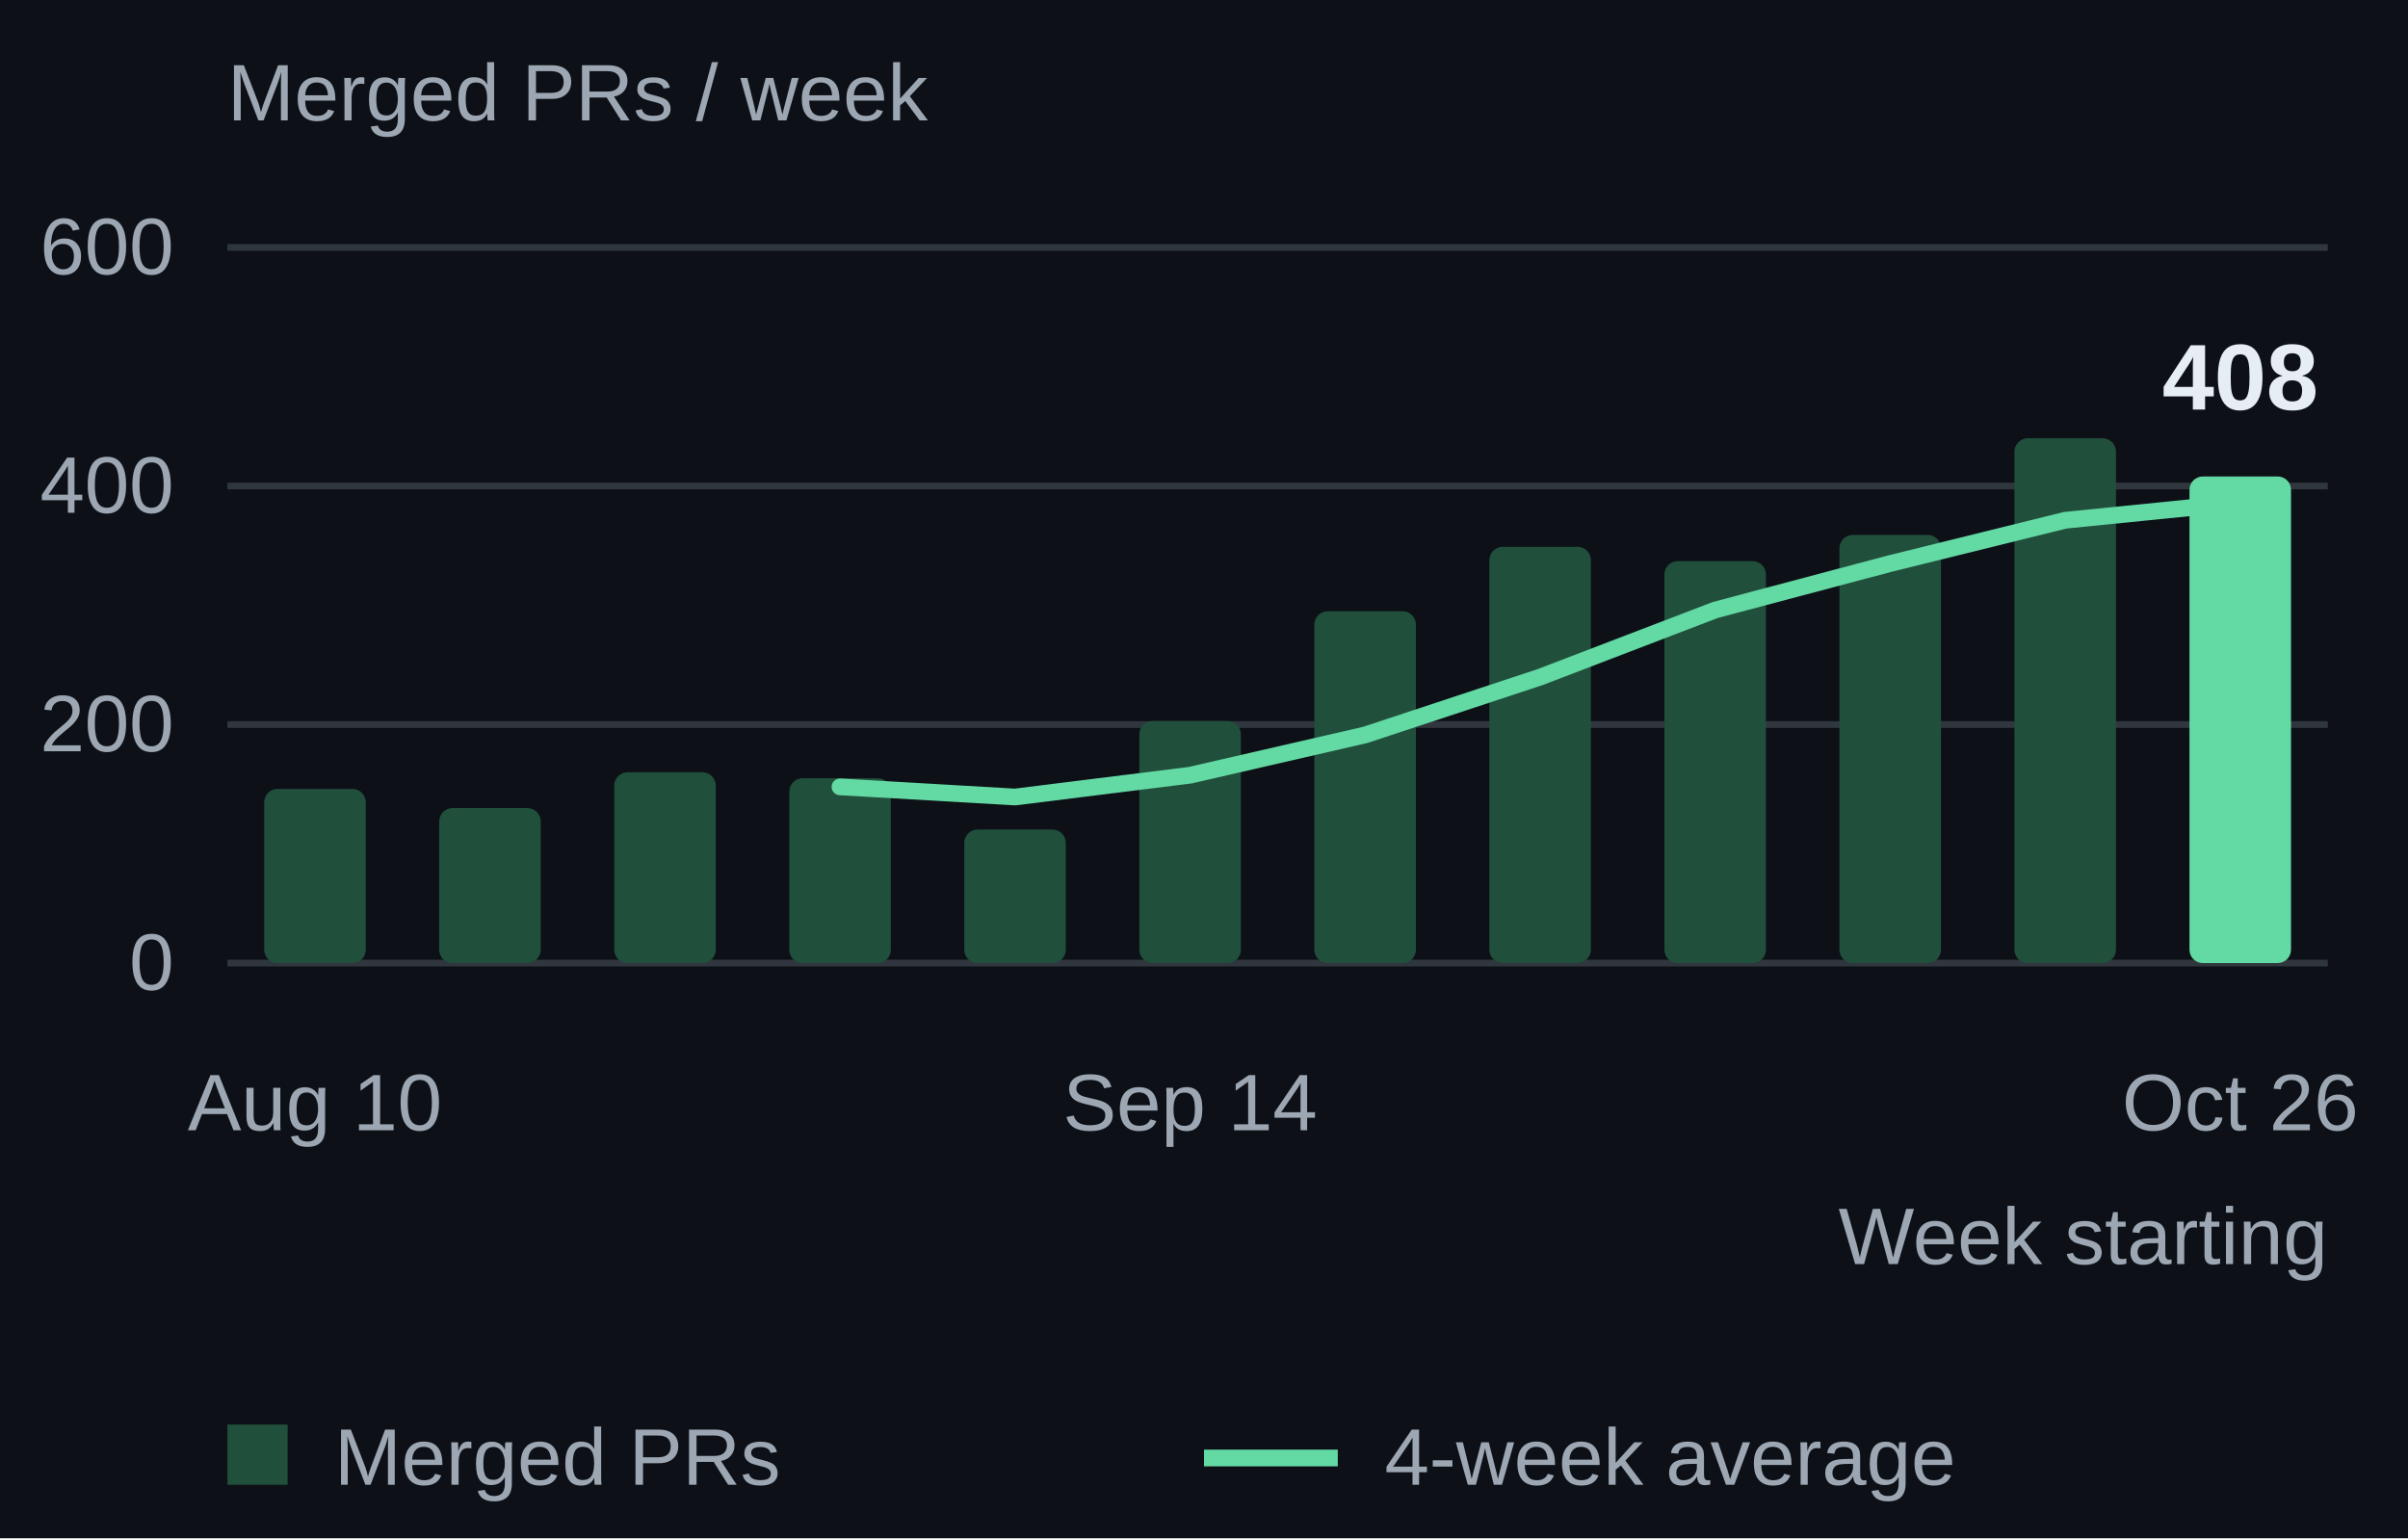
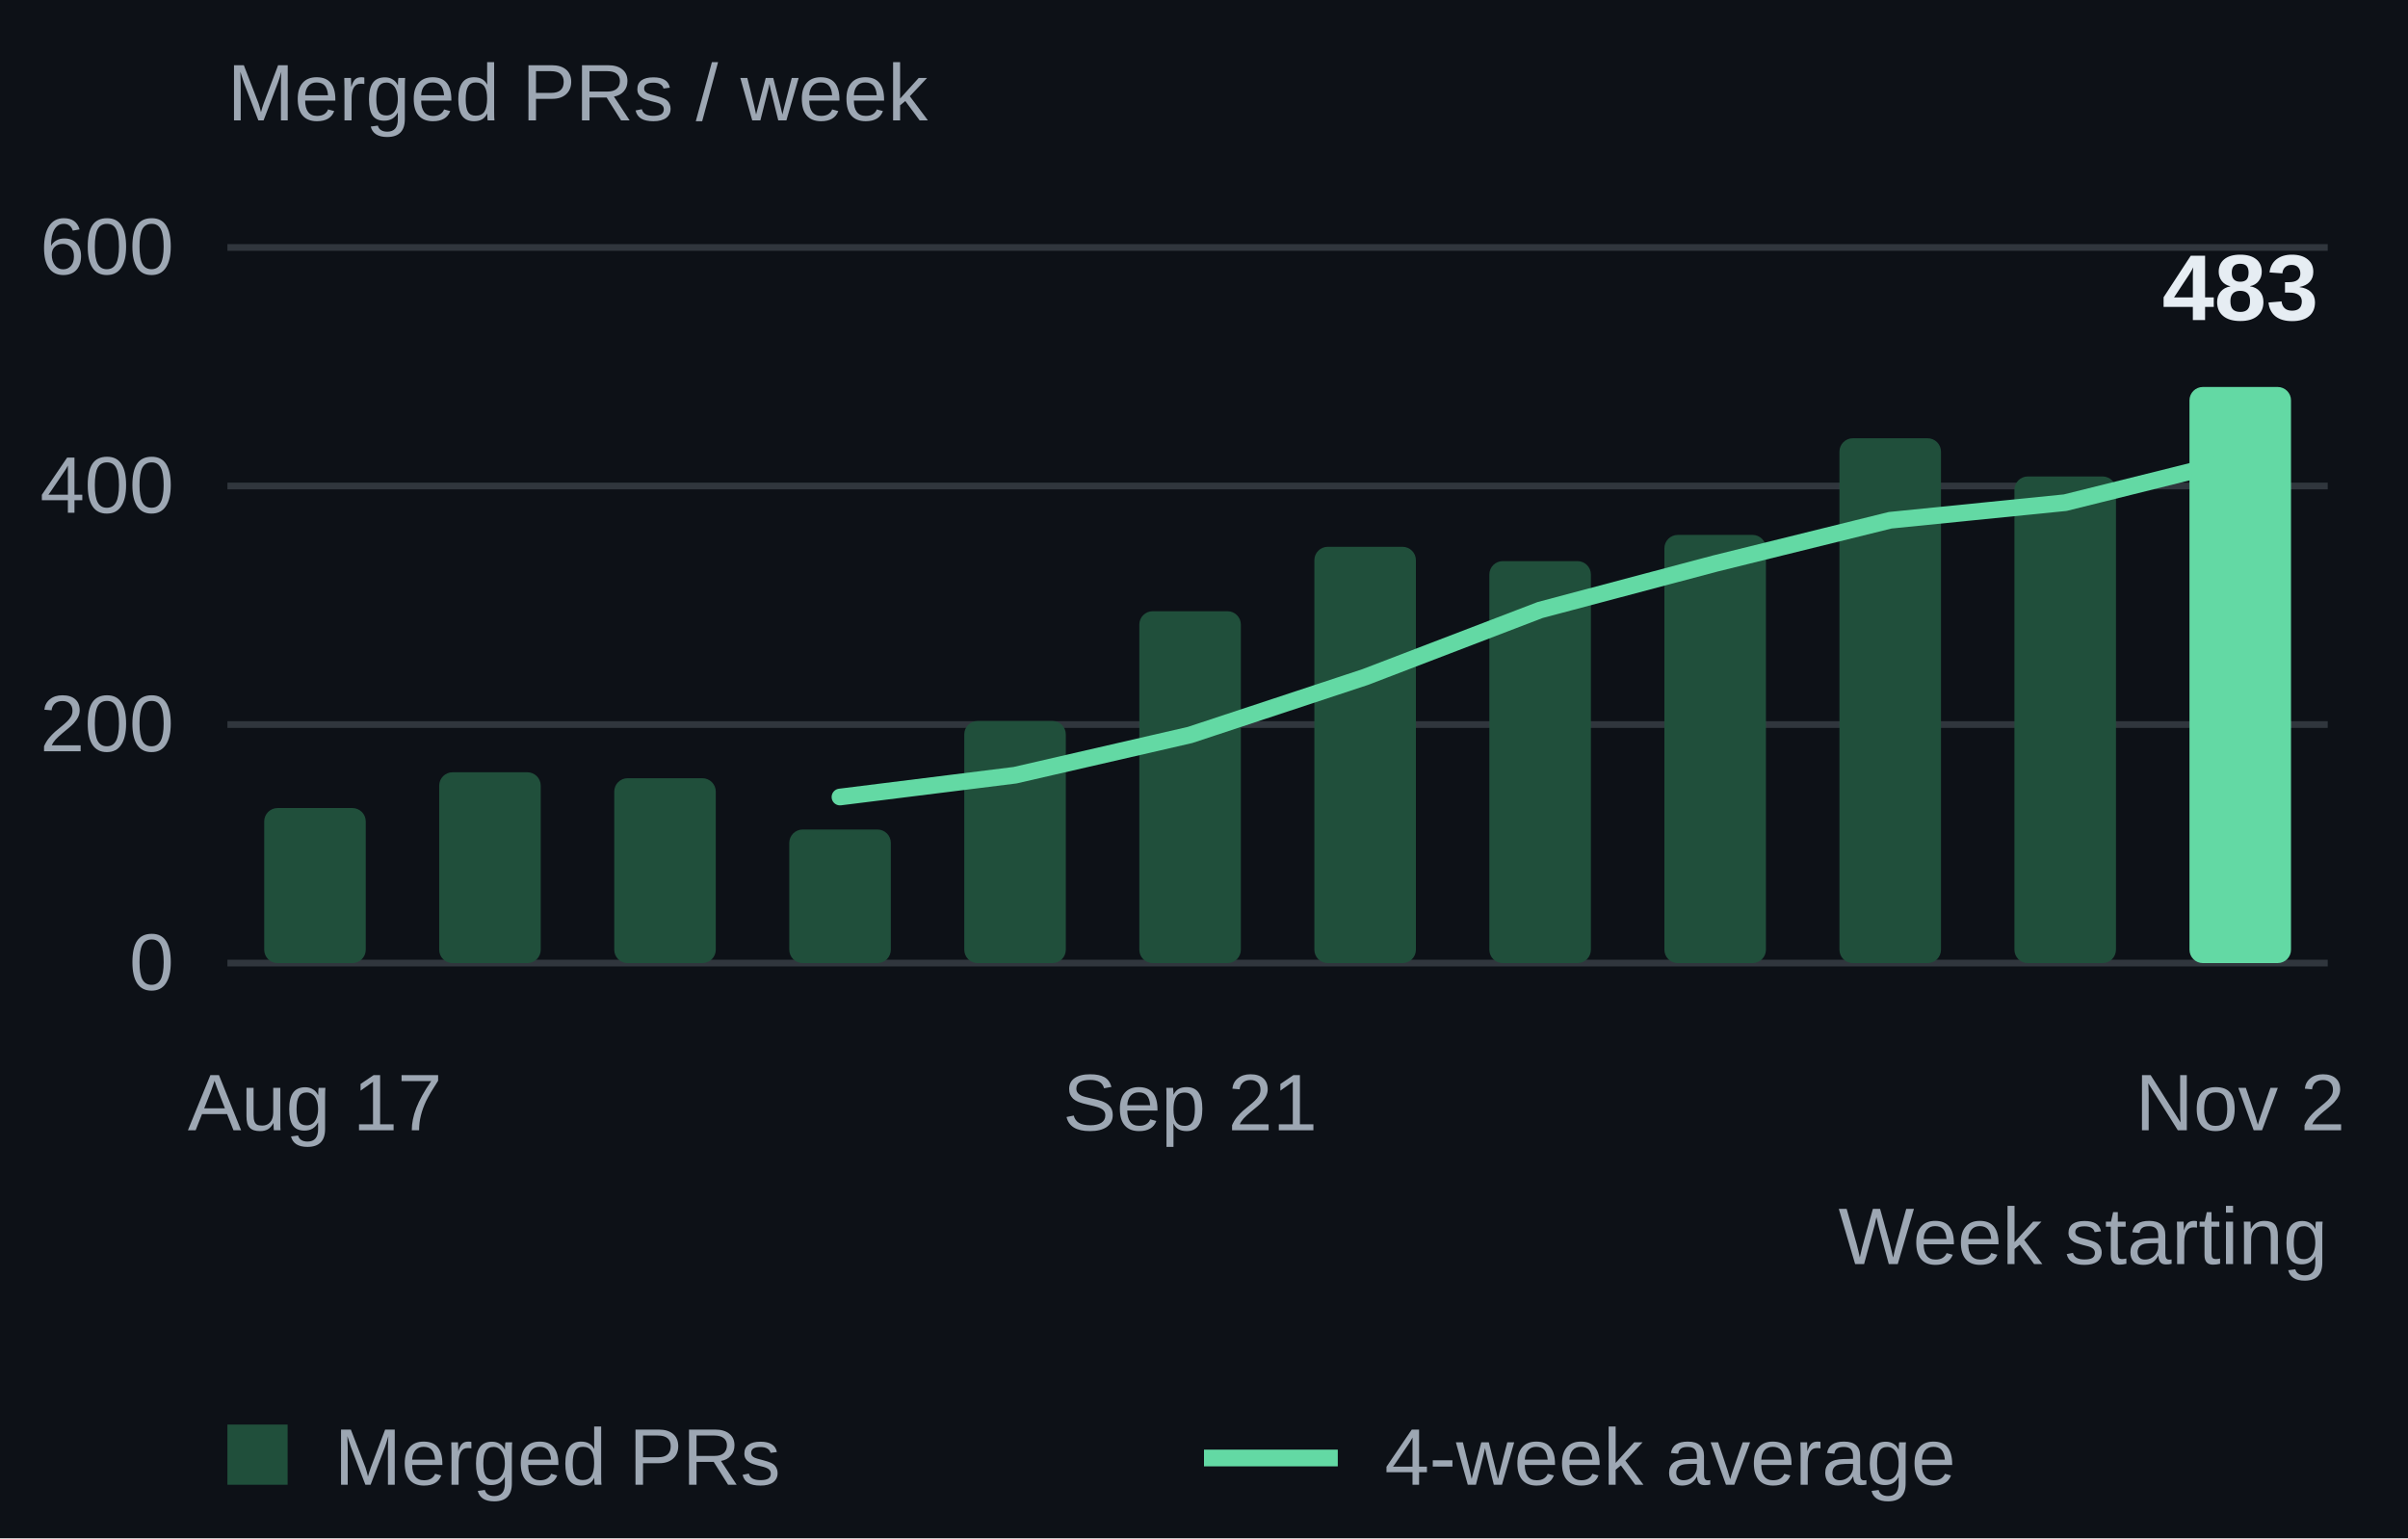
<svg xmlns="http://www.w3.org/2000/svg" width="360" height="230" viewBox="0 0 360 230" role="img">
  <g font-family="-apple-system,BlinkMacSystemFont,Segoe UI,Arial,sans-serif">
    <rect width="360" height="230" fill="#0d1117" />
    <text x="34" y="18" fill="#9da7b3" font-size="12">Merged PRs / week</text>
    <path d="M34 144.0 H348" stroke="#30363d" stroke-width="1" />
    <text x="26" y="148.0" text-anchor="end" fill="#9da7b3" font-size="12">0</text>
    <path d="M34 108.333 H348" stroke="#30363d" stroke-width="1" />
    <text x="26" y="112.333" text-anchor="end" fill="#9da7b3" font-size="12">200</text>
    <path d="M34 72.667 H348" stroke="#30363d" stroke-width="1" />
    <text x="26" y="76.667" text-anchor="end" fill="#9da7b3" font-size="12">400</text>
    <path d="M34 37.0 H348" stroke="#30363d" stroke-width="1" />
    <text x="26" y="41.0" text-anchor="end" fill="#9da7b3" font-size="12">600</text>
-     <rect x="39.50" y="117.96" width="15.18" height="26.04" rx="2" fill="#204f3b" />
-     <rect x="65.66" y="120.82" width="15.18" height="23.18" rx="2" fill="#204f3b" />
-     <rect x="91.83" y="115.47" width="15.18" height="28.53" rx="2" fill="#204f3b" />
-     <rect x="118.00" y="116.36" width="15.18" height="27.64" rx="2" fill="#204f3b" />
-     <rect x="144.16" y="124.03" width="15.18" height="19.97" rx="2" fill="#204f3b" />
-     <rect x="170.33" y="107.80" width="15.18" height="36.20" rx="2" fill="#204f3b" />
-     <rect x="196.50" y="91.39" width="15.18" height="52.61" rx="2" fill="#204f3b" />
-     <rect x="222.66" y="81.76" width="15.18" height="62.24" rx="2" fill="#204f3b" />
-     <rect x="248.83" y="83.90" width="15.18" height="60.10" rx="2" fill="#204f3b" />
-     <rect x="275.00" y="79.98" width="15.18" height="64.02" rx="2" fill="#204f3b" />
-     <rect x="301.16" y="65.53" width="15.18" height="78.47" rx="2" fill="#204f3b" />
-     <rect x="327.33" y="71.24" width="15.18" height="72.76" rx="2" fill="#63d9a4" />
-     <path d="M125.58,117.65 L151.75,119.17 L177.92,115.91 L204.08,109.89 L230.25,101.24 L256.42,91.21 L282.58,84.26 L308.75,77.79 L334.92,75.16" fill="none" stroke="#63d9a4" stroke-width="2.5" stroke-linecap="round" stroke-linejoin="round" />
-     <text x="334.92" y="61.24" text-anchor="middle" fill="#e6edf3" font-size="14" font-weight="600">408</text>
-     <text x="47.08" y="169" text-anchor="middle" fill="#9da7b3" font-size="12">Aug 10</text>
-     <text x="177.92" y="169" text-anchor="middle" fill="#9da7b3" font-size="12">Sep 14</text>
-     <text x="334.92" y="169" text-anchor="middle" fill="#9da7b3" font-size="12">Oct 26</text>
+     <rect x="39.50" y="120.82" width="15.18" height="23.18" rx="2" fill="#204f3b" />
+     <rect x="65.66" y="115.47" width="15.18" height="28.53" rx="2" fill="#204f3b" />
+     <rect x="91.83" y="116.36" width="15.18" height="27.64" rx="2" fill="#204f3b" />
+     <rect x="118.00" y="124.03" width="15.18" height="19.97" rx="2" fill="#204f3b" />
+     <rect x="144.16" y="107.80" width="15.18" height="36.20" rx="2" fill="#204f3b" />
+     <rect x="170.33" y="91.39" width="15.18" height="52.61" rx="2" fill="#204f3b" />
+     <rect x="196.50" y="81.76" width="15.18" height="62.24" rx="2" fill="#204f3b" />
+     <rect x="222.66" y="83.90" width="15.18" height="60.10" rx="2" fill="#204f3b" />
+     <rect x="248.83" y="79.98" width="15.18" height="64.02" rx="2" fill="#204f3b" />
+     <rect x="275.00" y="65.53" width="15.18" height="78.47" rx="2" fill="#204f3b" />
+     <rect x="301.16" y="71.24" width="15.18" height="72.76" rx="2" fill="#204f3b" />
+     <rect x="327.33" y="57.86" width="15.18" height="86.14" rx="2" fill="#63d9a4" />
+     <path d="M125.58,119.17 L151.75,115.91 L177.92,109.89 L204.08,101.24 L230.25,91.21 L256.42,84.26 L282.58,77.79 L308.75,75.16 L334.92,68.65" fill="none" stroke="#63d9a4" stroke-width="2.5" stroke-linecap="round" stroke-linejoin="round" />
+     <text x="334.92" y="47.86" text-anchor="middle" fill="#e6edf3" font-size="14" font-weight="600">483</text>
+     <text x="47.08" y="169" text-anchor="middle" fill="#9da7b3" font-size="12">Aug 17</text>
+     <text x="177.92" y="169" text-anchor="middle" fill="#9da7b3" font-size="12">Sep 21</text>
+     <text x="334.92" y="169" text-anchor="middle" fill="#9da7b3" font-size="12">Nov 2</text>
    <text x="348" y="189" text-anchor="end" fill="#9da7b3" font-size="12">Week starting</text>
    <rect x="34" y="213" width="9" height="9" fill="#204f3b" />
    <text x="50" y="222" fill="#9da7b3" font-size="12">Merged PRs</text>
    <path d="M180 218 h20" stroke="#63d9a4" stroke-width="2.5" />
    <text x="207" y="222" fill="#9da7b3" font-size="12">4-week average</text>
  </g>
</svg>
